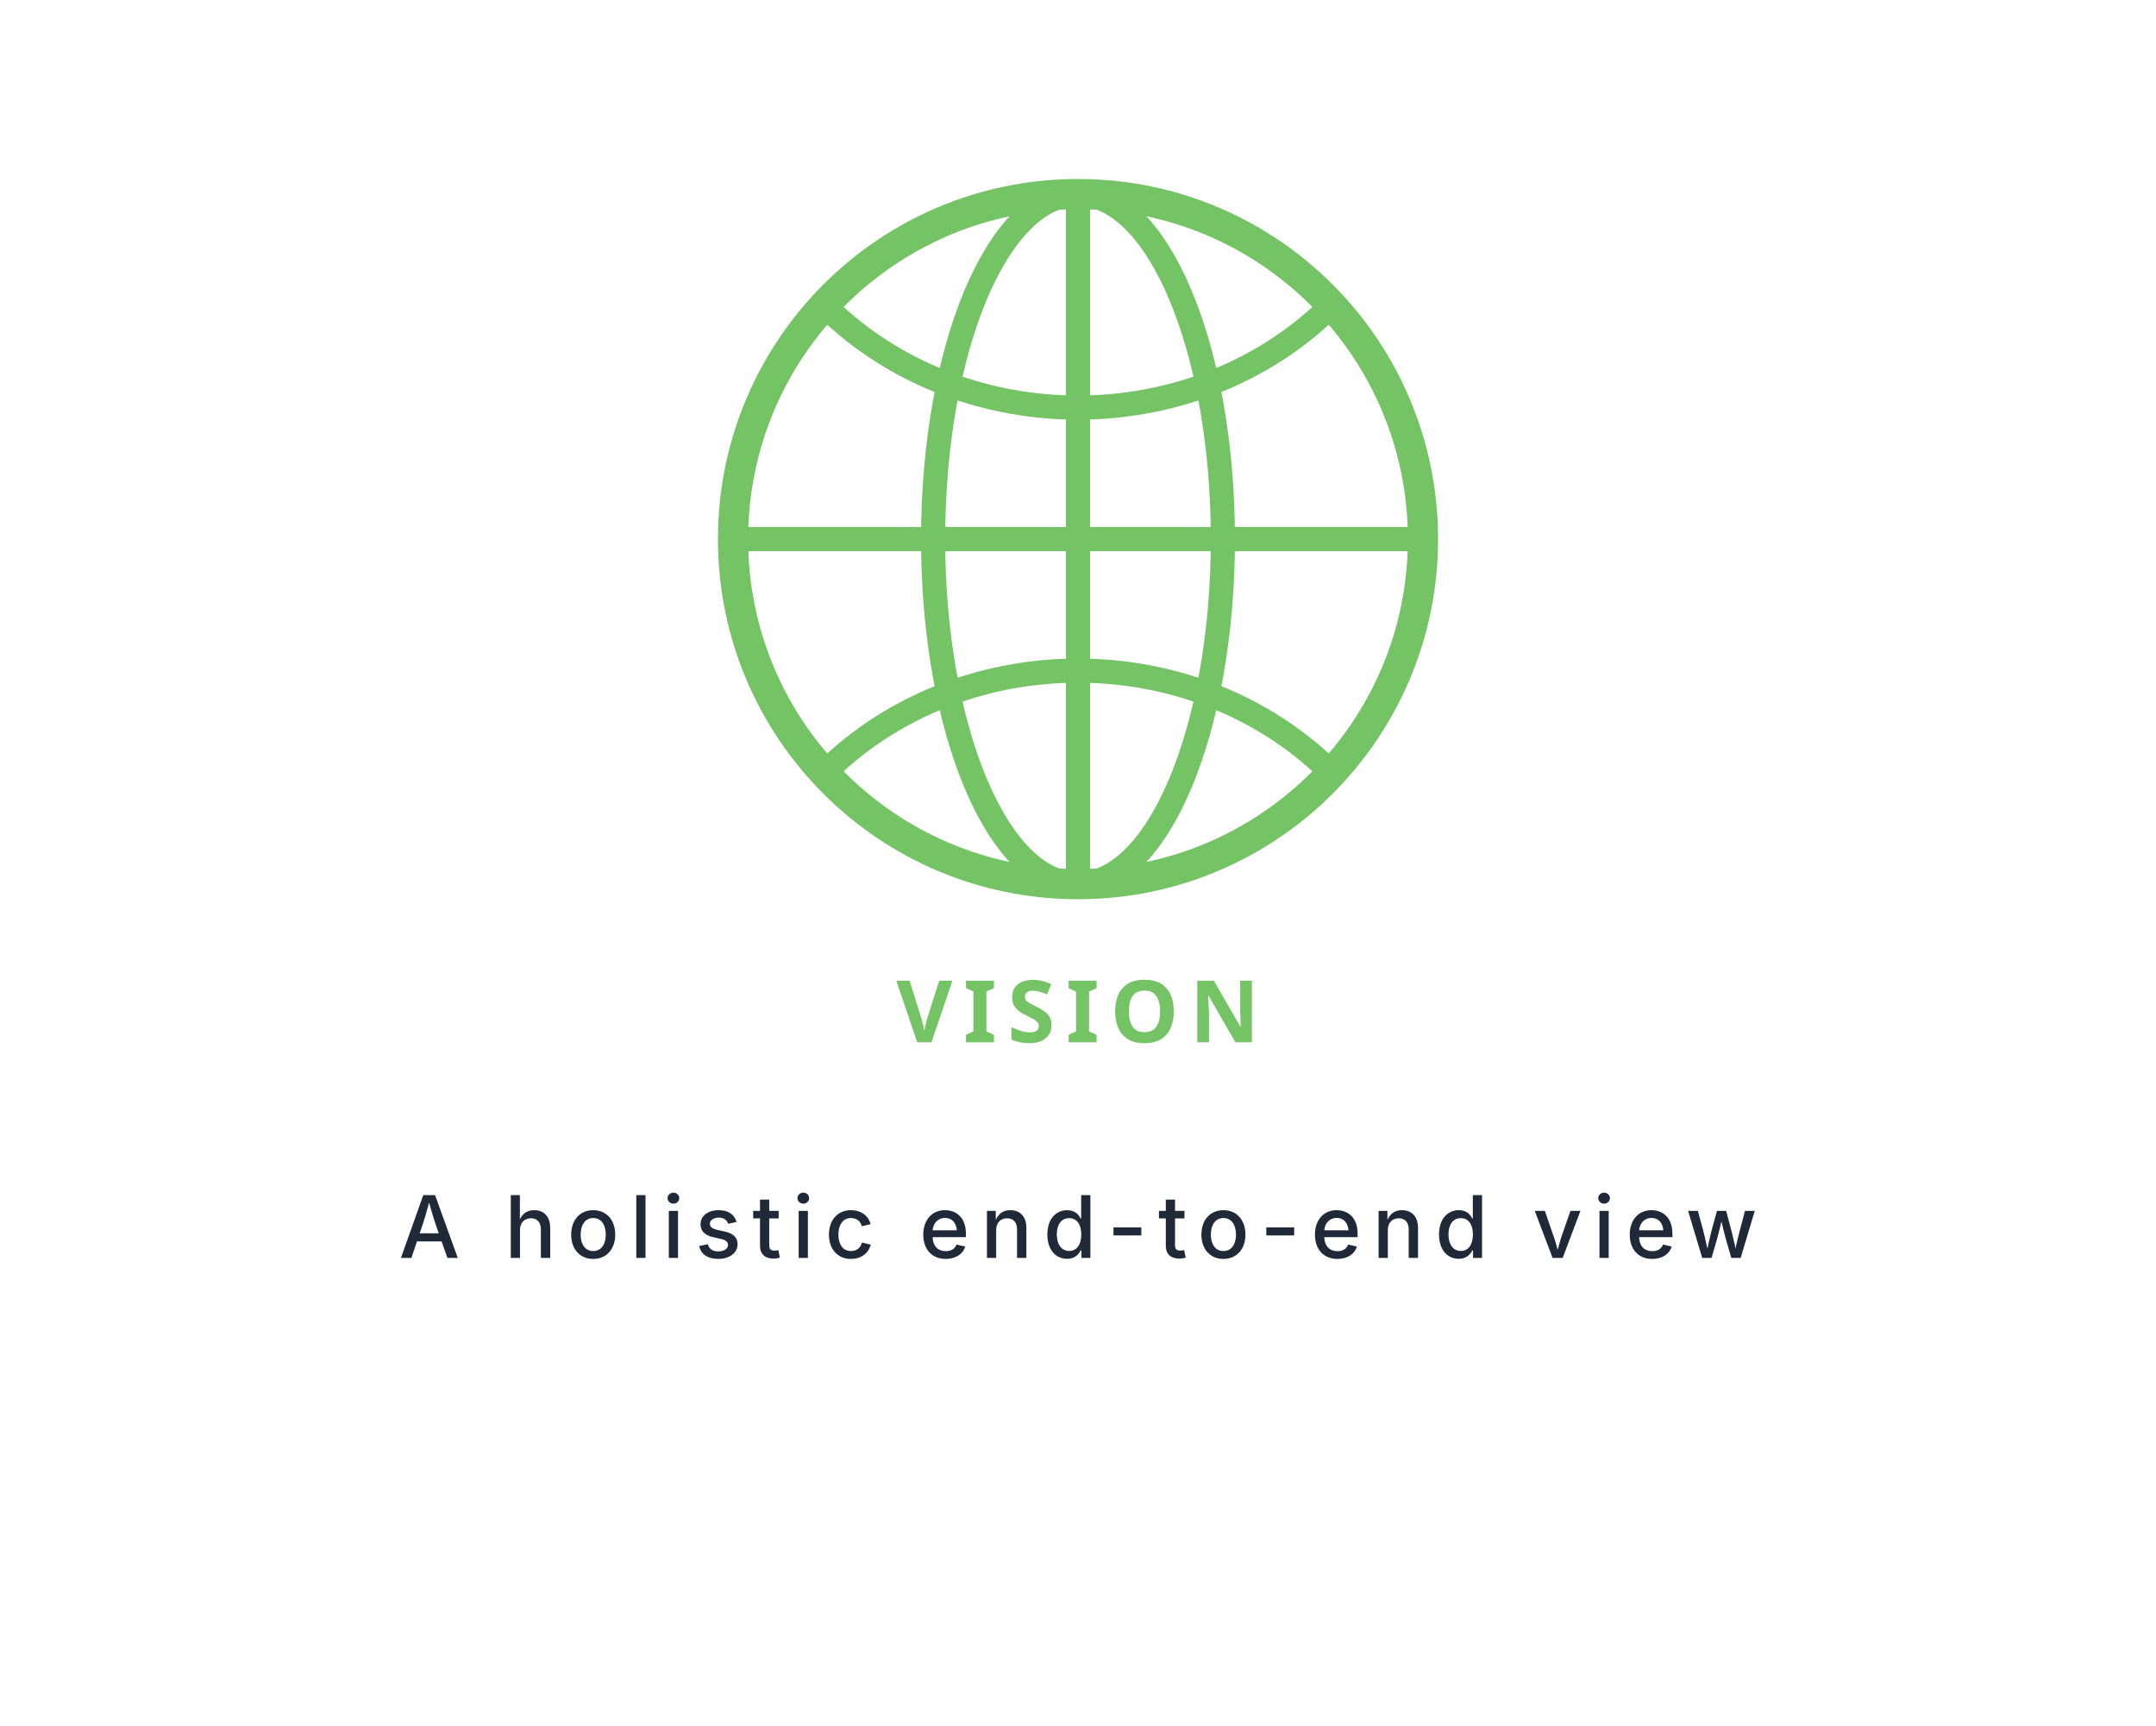
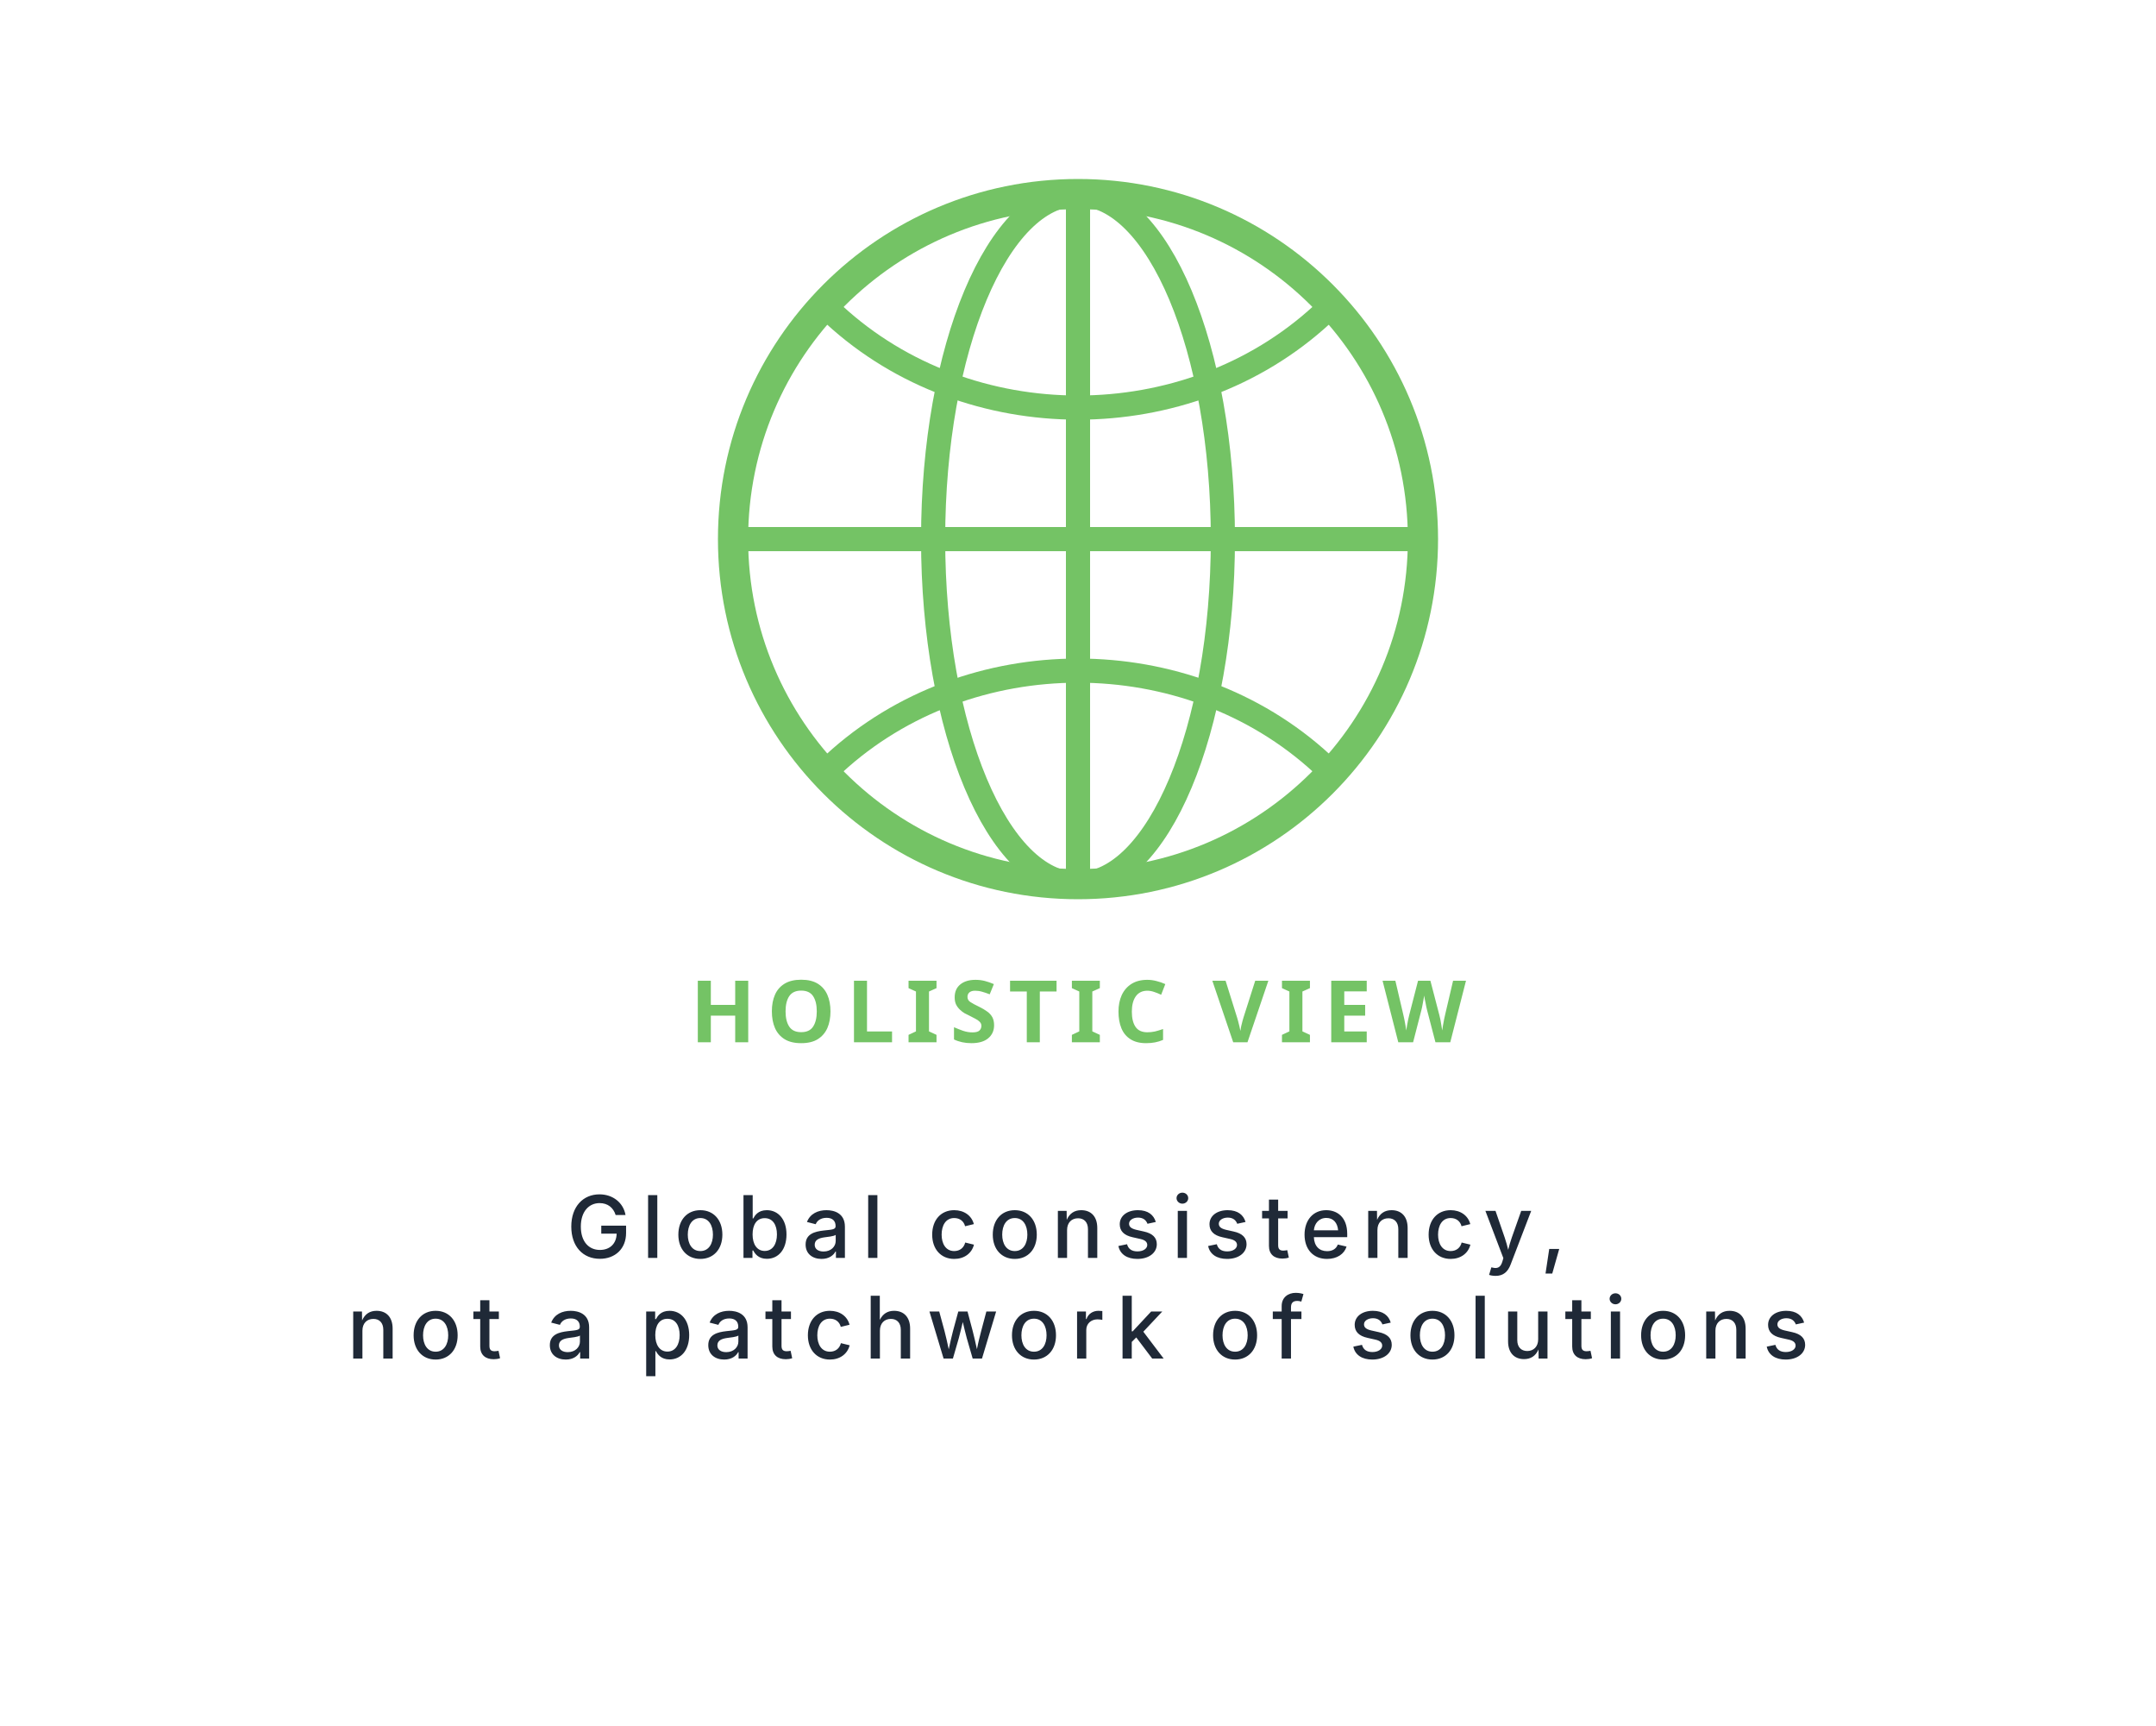
<svg xmlns="http://www.w3.org/2000/svg" viewBox="0 0 300 240" width="300" height="240">
  <rect x="0" y="0" width="300" height="240" fill="none" />
  <g>
    <circle cx="150.0" cy="75.0" r="48.0" fill="none" opacity="1" stroke="#74C365" stroke-width="4.2" />
    <path d="M 150.00 27.00 A 20.16 48.0 0 0 1 150.00 123.00" fill="none" stroke="#74C365" stroke-width="3.36" />
    <path d="M 150.00 123.00 A 20.16 48.0 0 0 1 150.00 27.00" fill="none" stroke="#74C365" stroke-width="3.36" />
    <line x1="102.0" y1="75.0" x2="198.0" y2="75.0" stroke="#74C365" stroke-width="3.36" />
    <line x1="150.0" y1="27.0" x2="150.0" y2="123.0" stroke="#74C365" stroke-width="3.36" />
    <path d="M 183.94 43.77 A 48.0 44.16 0 0 1 116.06 43.77" fill="none" stroke="#74C365" stroke-width="3.36" />
    <path d="M 116.06 106.23 A 48.0 44.16 0 0 1 183.94 106.23" fill="none" stroke="#74C365" stroke-width="3.36" />
  </g>
-   <text x="150.0" y="145.0" text-anchor="middle" xml:space="preserve" style="font-family:'Montserrat';font-weight:700;letter-spacing:1.5px;" fill="#74C365">VISION</text>
-   <text x="150.0" y="175.0" text-anchor="middle" style="font-family:'Inter',Arial,sans-serif;font-weight:500;font-size:12;letter-spacing:1.5px;" fill="#1F2937">A holistic end-to-end view</text>
+   <text x="150.0" y="145.0" text-anchor="middle" xml:space="preserve" style="font-family:'Montserrat';font-weight:700;letter-spacing:1.5px;" fill="#74C365">HOLISTIC VIEW</text>
+   <text x="150.0" y="175.0" text-anchor="middle" style="font-family:'Inter',Arial,sans-serif;font-weight:500;font-size:12;letter-spacing:1.5px;" fill="#1F2937">
+     <tspan x="150.0" dy="0">Global consistency, </tspan>
+     <tspan x="150.0" dy="14">not a patchwork of solutions</tspan>
+   </text>
</svg>
